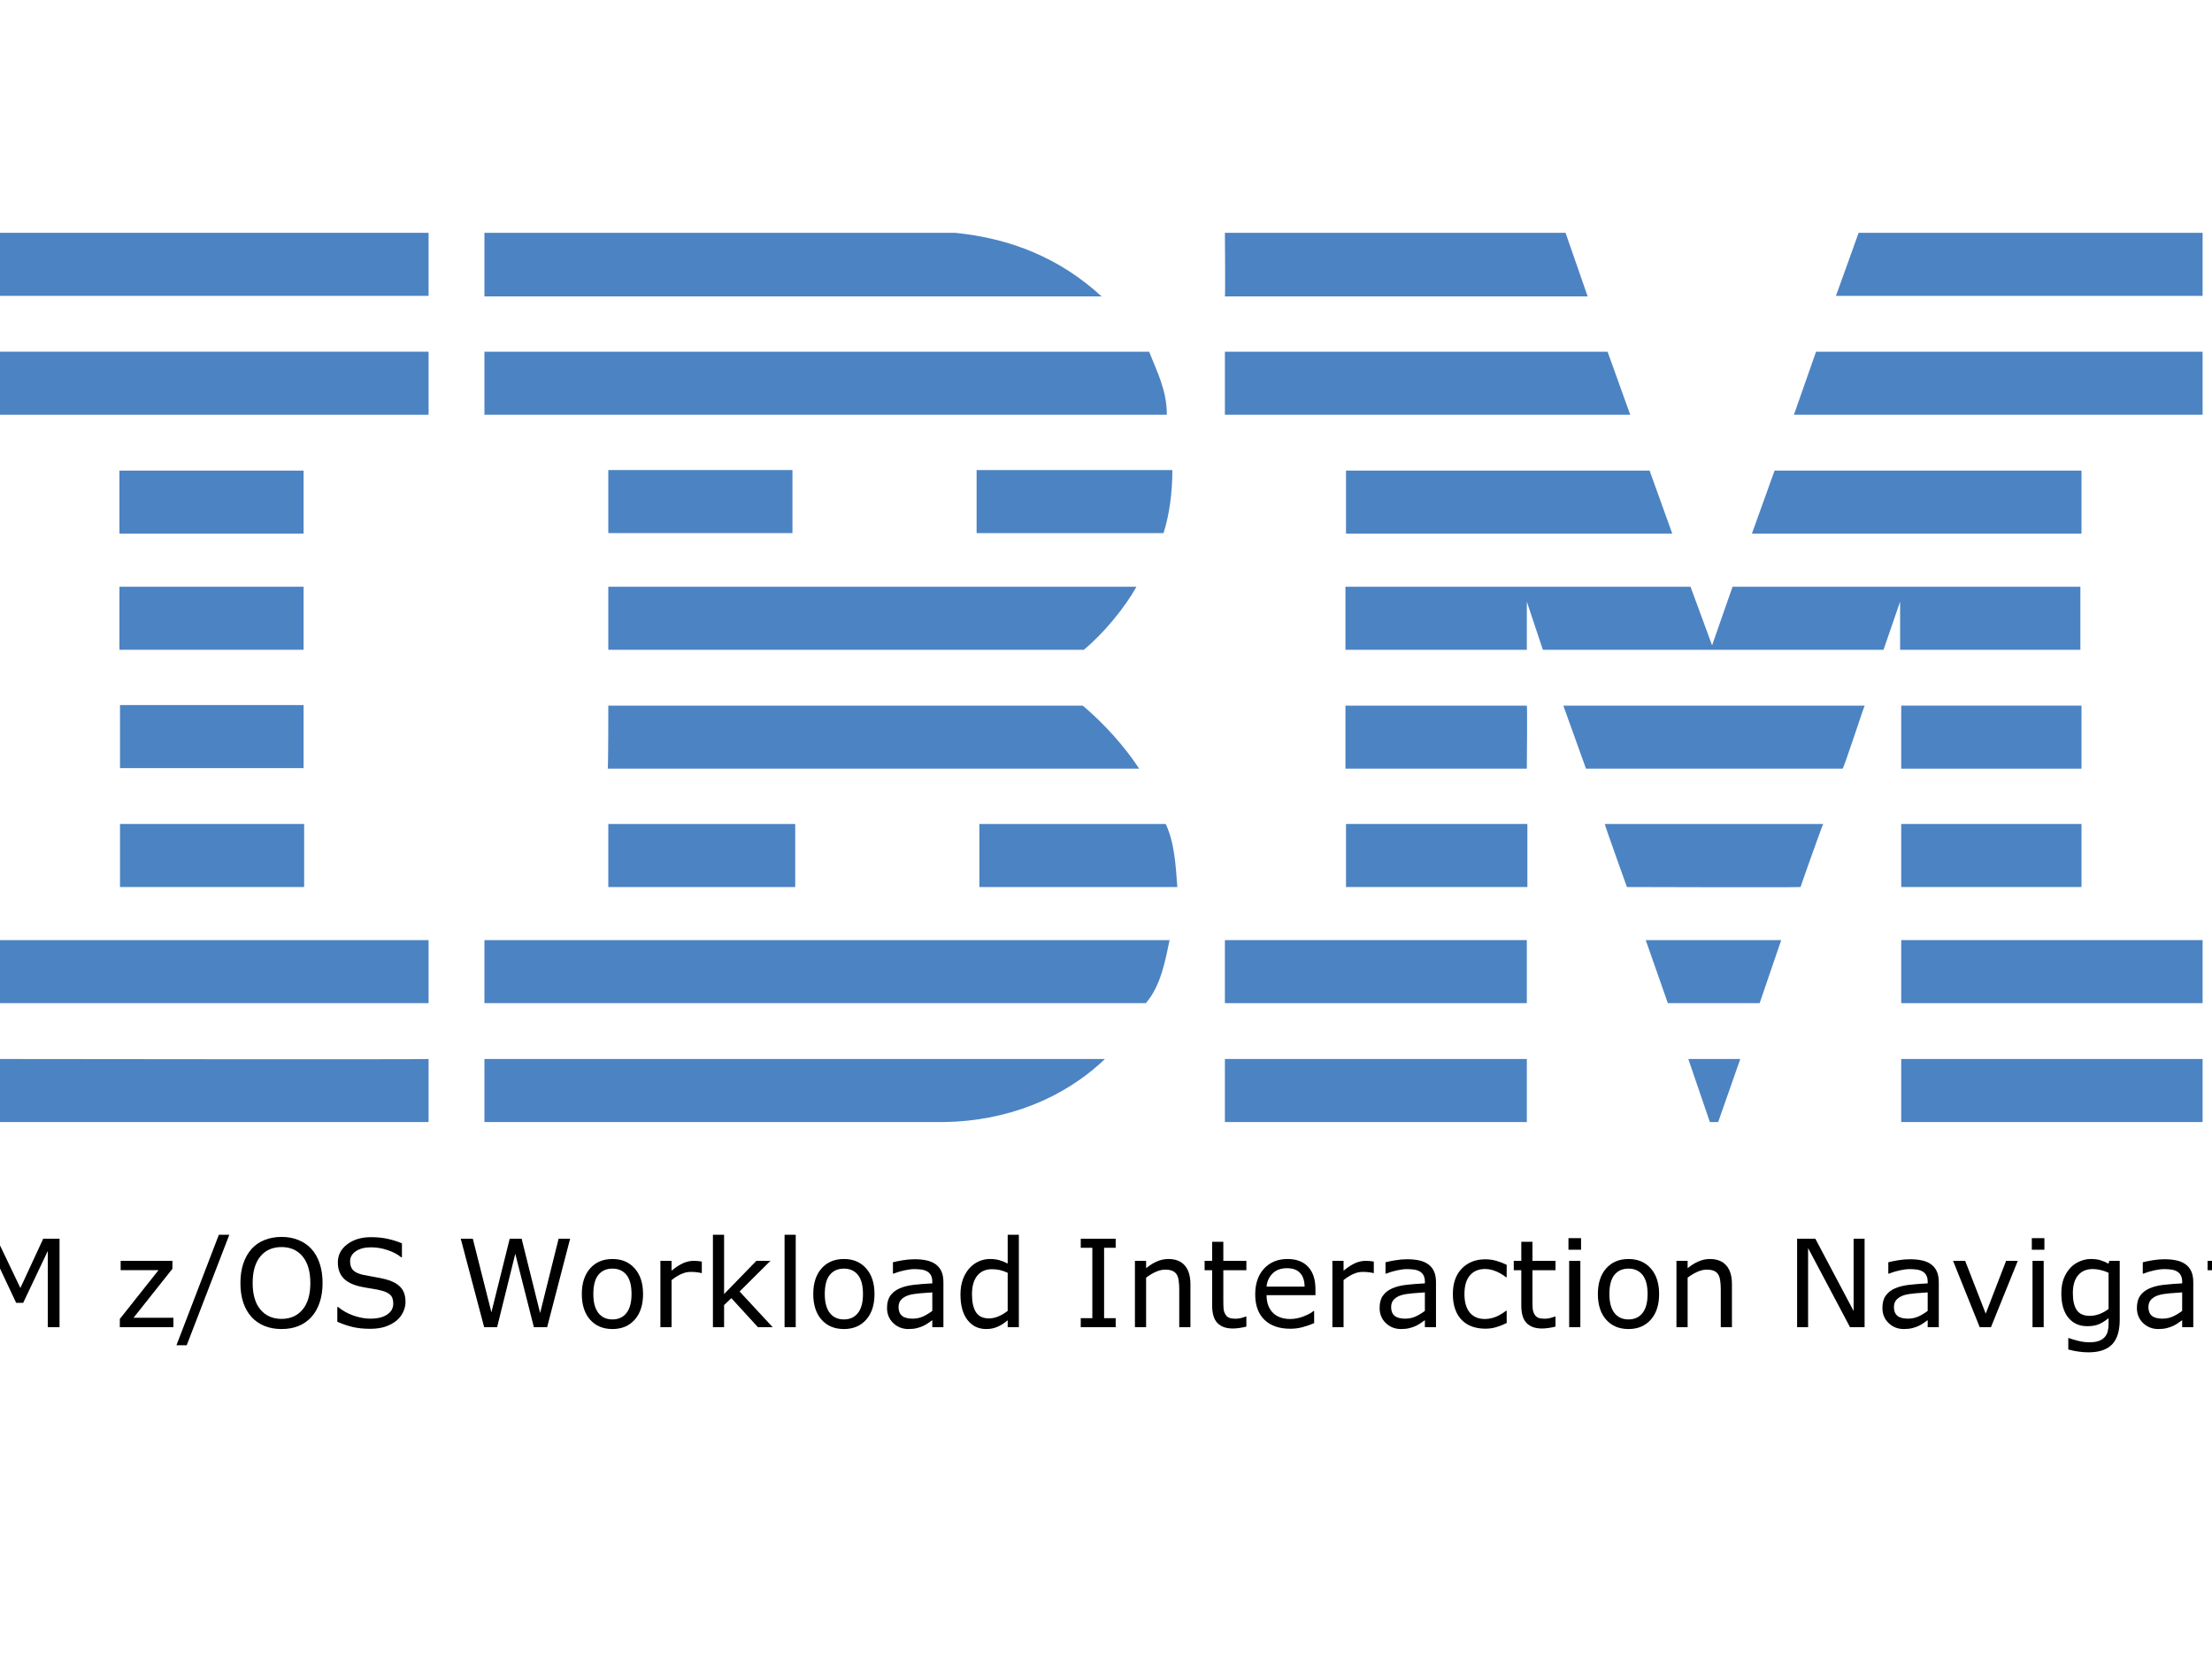
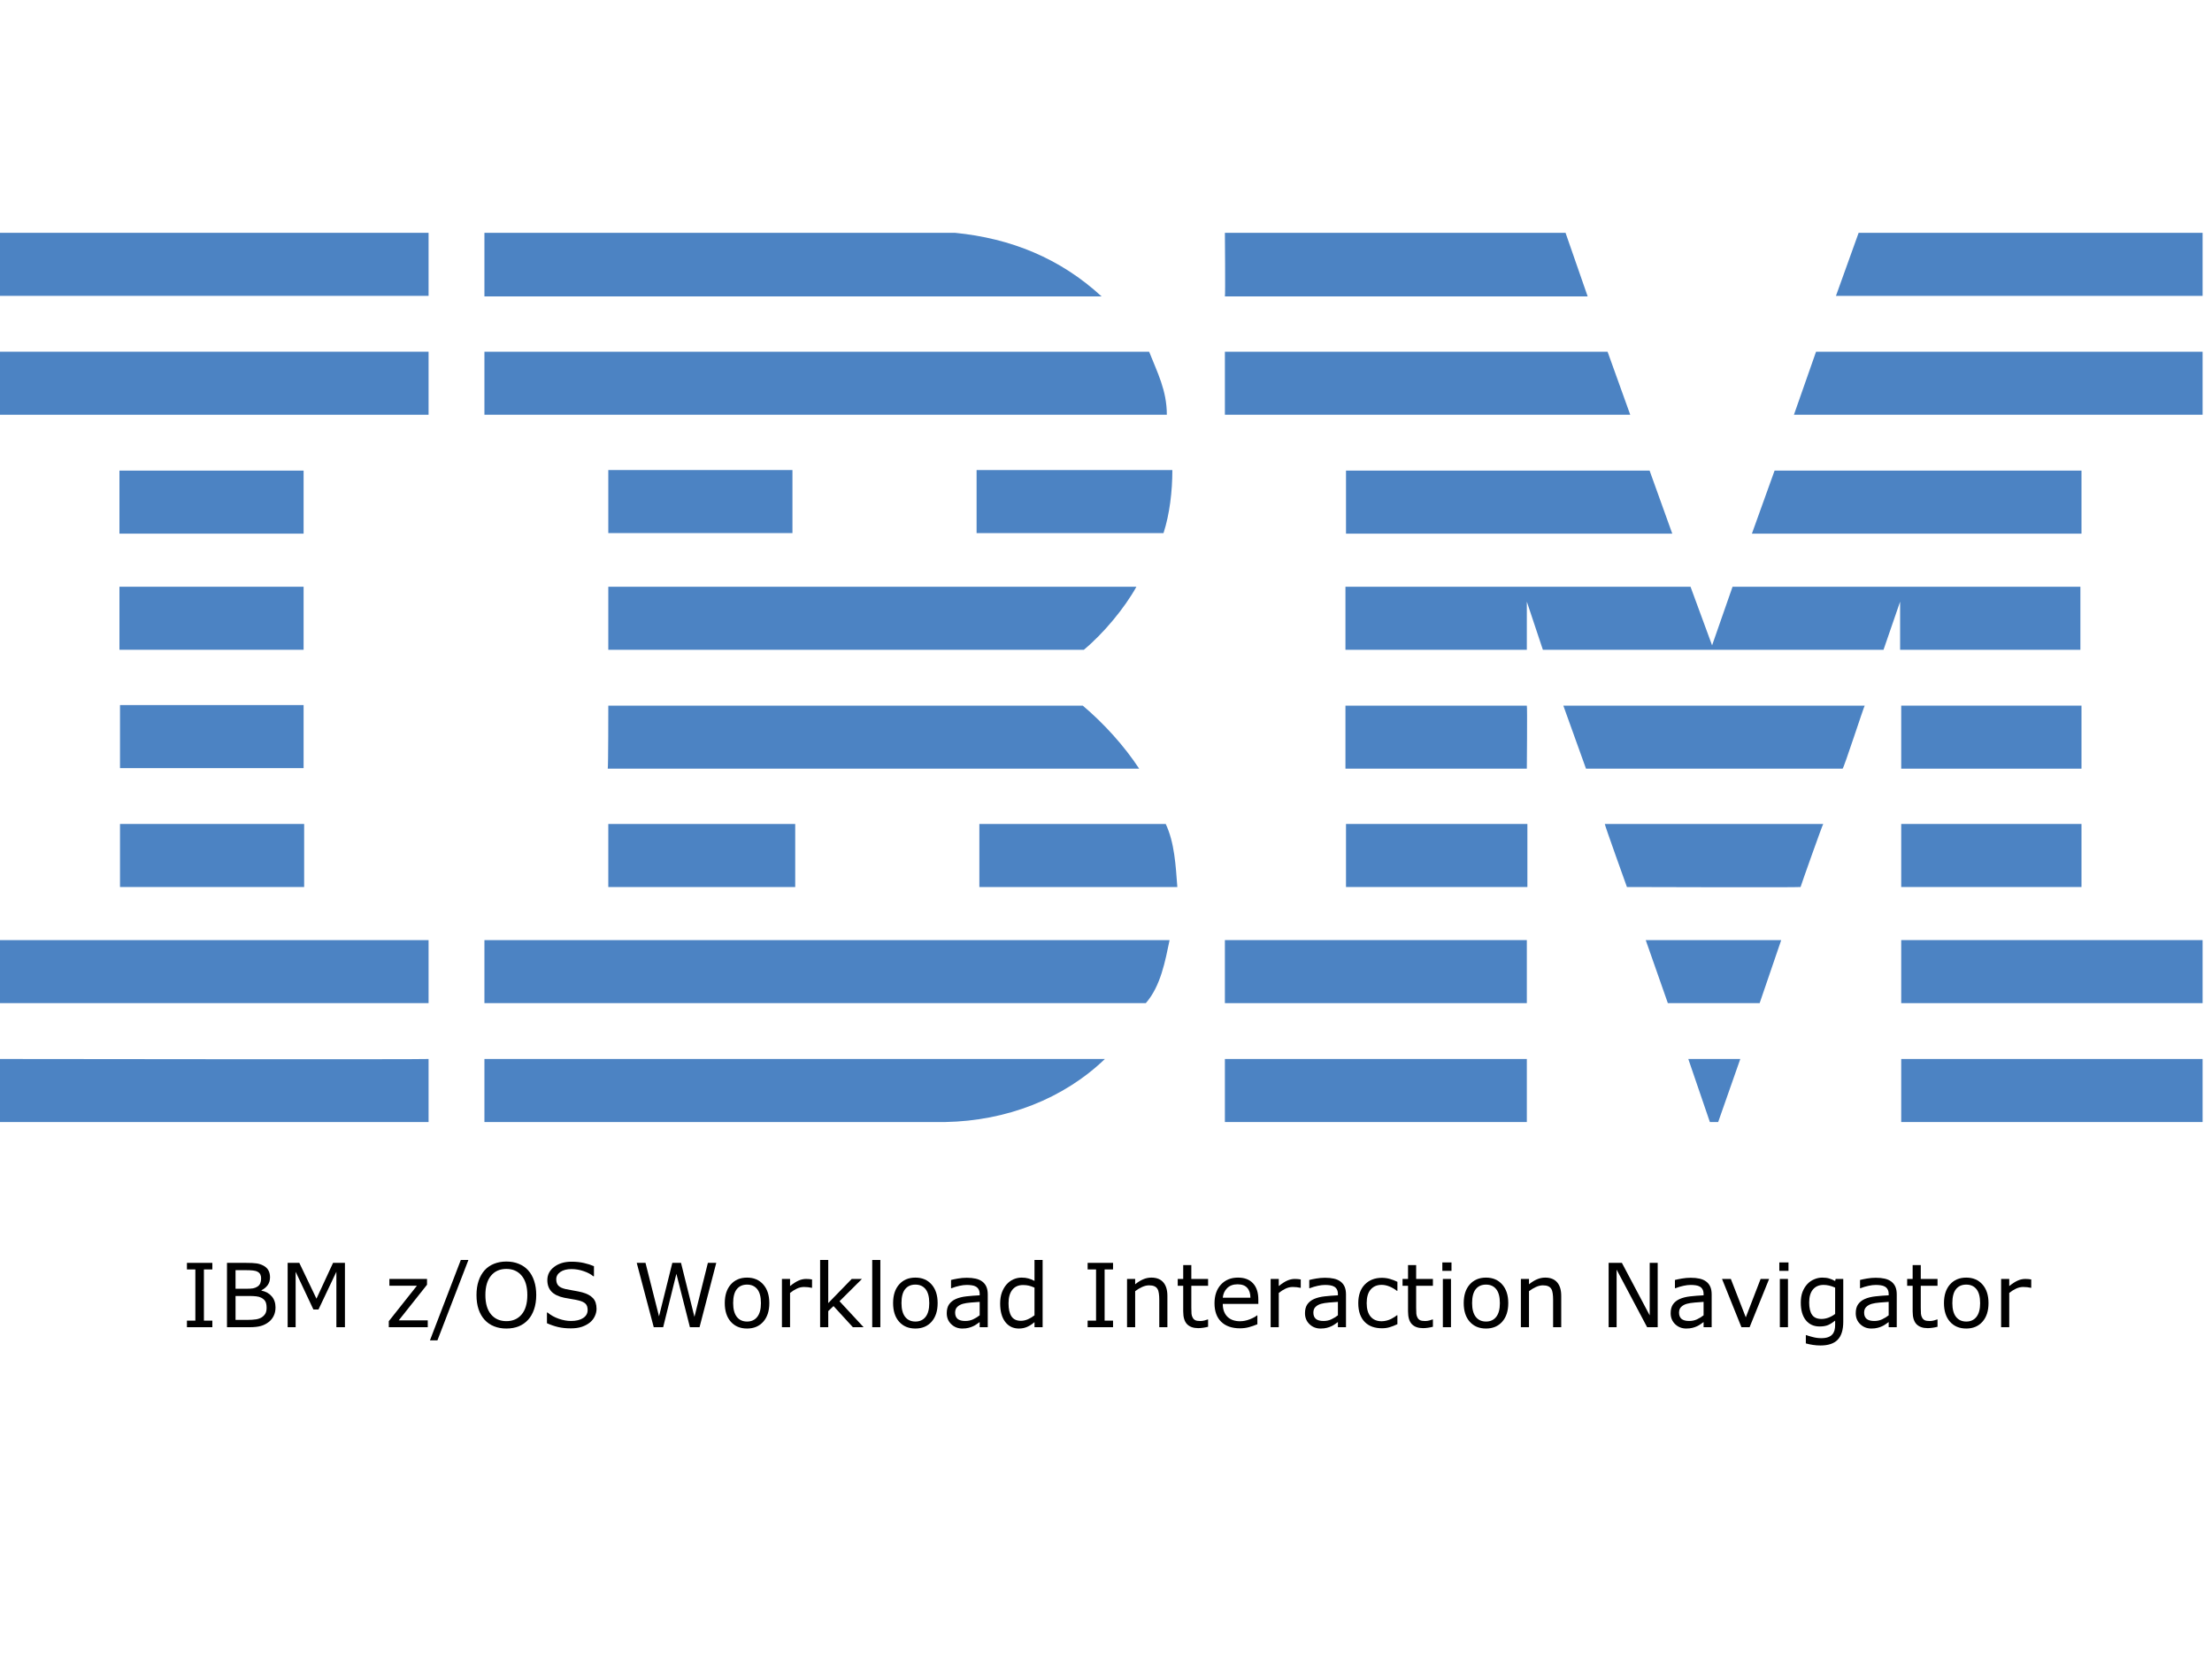
<svg xmlns="http://www.w3.org/2000/svg" id="Layer_1" x="0px" y="0px" viewBox="0 0 400 300" style="enable-background:new 0 0 400 245;" xml:space="preserve" version="1.1">
  <defs id="defs137" />
  <style type="text/css" id="style2"> .st0{fill:#4C83C3;} </style>
  <g id="g130">
    <path id="polygon4" class="st0" style="fill:#4c83c3" d="m 336.1,42.1 h 62.2 V 53.5 H 332 Z" />
    <path class="st0" d="m 221.5,42.1 h 61.6 l 4,11.5 c 0,0 -65.6,0 -65.6,0 0.1,-0.1 0,-11.5 0,-11.5 z" id="path6" />
    <path class="st0" d="m 172.7,42.1 c 10.1,1 19,4.6 26.5,11.5 0,0 -111.6,0 -111.6,0 0,0 0,-11.5 0,-11.5 z" id="path8" />
    <g id="g14">
      <path id="rect10" class="st0" style="fill:#4c83c3" d="m 0,42.1 h 77.5 v 11.4 H 0 Z" />
      <path class="st0" d="M 38.8,47.8" id="path12" />
    </g>
    <path class="st0" d="m 398.3,75 h -73.9 c 0,0 4,-11.4 4,-11.4 h 69.9 z" id="path16" />
    <path id="polygon18" class="st0" style="fill:#4c83c3" d="m 221.5,63.6 h 69.2 l 4.1,11.4 h -73.3 z" />
    <path class="st0" d="m 207.8,63.6 c 1.5,3.8 3.2,7 3.2,11.4 H 87.6 V 63.6 Z" id="path20" />
    <g id="g26">
      <path id="rect22" class="st0" style="fill:#4c83c3" d="m 0,63.6 h 77.5 v 11.4 H 0 Z" />
      <path class="st0" d="M 38.8,69.3" id="path24" />
    </g>
    <path id="polygon28" class="st0" style="fill:#4c83c3" d="m 376.4,85.1 v 11.4 h -59.6 l 4.1,-11.4 z" />
    <path id="polygon30" class="st0" style="fill:#4c83c3" d="M 243.4,96.5 V 85.1 h 54.9 l 4.1,11.4 z" />
    <path class="st0" d="m 212,85 c 0,3.9 -0.5,8 -1.6,11.4 H 176.6 V 85 Z" id="path32" />
    <g id="g38">
      <path id="rect34" class="st0" style="fill:#4c83c3" d="m 21.6,85.1 h 33.3 v 11.4 H 21.6 Z" />
      <path class="st0" d="M 38.3,90.8" id="path36" />
    </g>
    <g id="g44">
      <path id="rect40" class="st0" style="fill:#4c83c3" d="m 110,85 h 33.3 V 96.4 H 110 Z" />
      <path class="st0" d="M 126.6,90.8" id="path42" />
    </g>
    <path class="st0" d="m 276.1,108.8 c 0,0 0,8.7 0,8.7 h -32.8 v -11.4 h 62.4 l 3.9,10.6 c 0,0 3.7,-10.6 3.7,-10.6 h 62.9 v 11.4 h -32.6 c 0,0 0,-8.7 0,-8.7 l -3,8.7 H 279 Z" id="path46" />
    <path class="st0" d="m 110,106.1 h 95.5 v 0 c -2.1,3.8 -5.9,8.4 -9.5,11.4 0,0 -86,0 -86,0 0,0 0,-11.4 0,-11.4 z" id="path48" />
    <g id="g54">
      <path id="rect50" class="st0" style="fill:#4c83c3" d="m 21.6,106.1 h 33.3 v 11.4 H 21.6 Z" />
      <path class="st0" d="M 38.3,111.8" id="path52" />
    </g>
    <g id="g60">
      <path id="rect56" class="st0" style="fill:#4c83c3" d="m 343.8,127.6 h 32.6 V 139 h -32.6 z" />
      <path class="st0" d="M 360.1,133.3" id="path58" />
    </g>
    <path class="st0" d="M 276.1,127.6 H 243.3 V 139 c 0,0 32.8,0 32.8,0 0,-0.1 0.1,-11.4 0,-11.4 z" id="path62" />
    <path class="st0" d="m 337.2,127.6 c -0.1,0 -3.8,11.4 -4,11.4 h -46.4 c 0,0 -4.1,-11.4 -4.1,-11.4 z" id="path64" />
    <path class="st0" d="m 110,127.6 h 85.8 c 3.9,3.3 7.5,7.3 10.2,11.4 0.2,0 -96.1,0 -96.1,0 0.1,-0.1 0.1,-11.4 0.1,-11.4 z" id="path66" />
    <path class="st0" d="M 54.9,138.9 V 127.5 H 21.7 c 0,0 0,11.4 0,11.4 0,0 33.2,0 33.2,0 z" id="path68" />
    <g id="g74">
      <path id="rect70" class="st0" style="fill:#4c83c3" d="m 343.8,149 h 32.6 v 11.4 h -32.6 z" />
      <path class="st0" d="M 360.1,154.7" id="path72" />
    </g>
    <g id="g80">
      <path id="rect76" class="st0" style="fill:#4c83c3" d="m 243.4,149 h 32.8 v 11.4 h -32.8 z" />
      <path class="st0" d="M 259.8,154.7" id="path78" />
    </g>
    <path class="st0" d="m 325.6,160.4 c 0,-0.1 4,-11.4 4.1,-11.4 h -39.5 c -0.1,0 4,11.4 4,11.4 0,0 31.4,0.1 31.4,0 z" id="path82" />
    <path class="st0" d="m 110,160.4 c 0,0 0,-11.4 0,-11.4 h 33.8 c 0,0 0,11.4 0,11.4 -0.1,0 -33.8,0 -33.8,0 z" id="path84" />
    <path class="st0" d="m 210.8,149 c 1.6,3.4 1.8,7.5 2.1,11.4 H 177.1 V 149 Z" id="path86" />
    <g id="g92">
      <path id="rect88" class="st0" style="fill:#4c83c3" d="M 21.7,149 H 55 v 11.4 H 21.7 Z" />
      <path class="st0" d="M 38.3,154.7" id="path90" />
    </g>
    <g id="g98">
      <path id="rect94" class="st0" style="fill:#4c83c3" d="m 343.8,170 h 54.5 v 11.4 h -54.5 z" />
      <path class="st0" d="M 371,175.7" id="path96" />
    </g>
    <g id="g104">
      <path id="rect100" class="st0" style="fill:#4c83c3" d="m 221.5,170 h 54.6 v 11.4 h -54.6 z" />
      <path class="st0" d="M 248.8,175.7" id="path102" />
    </g>
    <path id="polygon106" class="st0" style="fill:#4c83c3" d="m 297.6,170 h 24.5 l -3.9,11.4 h -16.6 z" />
    <path class="st0" d="m 0,170 v 11.4 h 77.5 c 0,0 0,-11.4 0,-11.4 0,0 -77.6,0 -77.5,0 z" id="path108" />
    <path class="st0" d="m 211.5,170 c -0.8,3.8 -1.6,8.3 -4.3,11.4 h -1 H 87.6 V 170 Z" id="path110" />
    <path id="polygon112" class="st0" style="fill:#4c83c3" d="m 305.3,191.5 h 9.4 l -4,11.4 h -1.5 z" />
    <g id="g118">
      <path id="rect114" class="st0" style="fill:#4c83c3" d="m 343.8,191.5 h 54.5 v 11.4 h -54.5 z" />
      <path class="st0" d="M 371,197.2" id="path116" />
    </g>
    <path class="st0" d="m 87.6,202.9 v -11.4 c 0,0 111.9,0 112.2,0 -7.5,7.2 -17.8,11.2 -28.9,11.4 H 87.6" id="path120" />
    <g id="g126">
      <path id="rect122" class="st0" style="fill:#4c83c3" d="m 221.5,191.5 h 54.6 v 11.4 h -54.6 z" />
      <path class="st0" d="M 248.8,197.2" id="path124" />
    </g>
    <path class="st0" d="m 77.5,191.5 c 0,0 0,11.4 0,11.4 0,0 -77.4,0 -77.5,0 0,0 0,-11.4 0,-11.4 0,0 77.4,0.1 77.5,0 z" id="path128" />
  </g>
-   <g aria-label="IBM z/OS Workload Interaction Navigator" id="text132" style="font-size:22px;text-anchor:middle">
-     <path d="m -22.202,240 h -6.316 v -1.633 h 2.095 V 225.638 h -2.095 v -1.633 h 6.316 v 1.633 h -2.095 v 12.729 h 2.095 z" id="path158" />
-     <path d="m -6.497,235.08 q 0,1.192 -0.451,2.105 -0.451,0.913 -1.214,1.504 -0.902,0.709 -1.987,1.01 Q -11.224,240 -12.889,240 h -5.672 v -15.995 h 4.737 q 1.751,0 2.621,0.129 0.87,0.129 1.665,0.537 0.881,0.462 1.278,1.192 0.397,0.72 0.397,1.729 0,1.139 -0.58,1.944 -0.58,0.795 -1.547,1.278 v 0.086 q 1.622,0.333 2.557,1.429 0.935,1.085 0.935,2.75 z m -3.577,-7.208 q 0,-0.58 -0.193,-0.978 -0.193,-0.397 -0.623,-0.645 -0.505,-0.29 -1.225,-0.354 -0.72,-0.075 -1.783,-0.075 h -2.535 v 4.619 h 2.75 q 0.999,0 1.59,-0.097 0.591,-0.107 1.096,-0.43 0.505,-0.322 0.709,-0.827 0.215,-0.516 0.215,-1.214 z m 1.364,7.294 q 0,-0.967 -0.29,-1.536 -0.29,-0.569 -1.053,-0.967 -0.516,-0.269 -1.257,-0.344 -0.73,-0.086 -1.783,-0.086 h -3.341 v 5.951 h 2.814 q 1.396,0 2.288,-0.14 0.892,-0.15 1.461,-0.537 0.602,-0.419 0.881,-0.956 0.279,-0.537 0.279,-1.386 z" id="path160" />
-     <path d="M 10.766,240 H 8.639 V 226.218 L 4.191,235.596 H 2.924 l -4.415,-9.378 V 240 h -1.987 v -15.995 h 2.9 l 4.265,8.905 4.125,-8.905 h 2.954 z" id="path162" />
-     <path d="m 31.358,240 h -9.689 v -1.493 l 6.993,-8.819 h -6.843 v -1.687 h 9.356 v 1.439 l -7.025,8.852 h 7.208 z" id="path164" />
-     <path d="m 41.467,223.285 -7.702,19.98 H 31.906 l 7.67,-19.98 z" id="path166" />
-     <path d="m 56.312,225.842 q 0.978,1.074 1.493,2.632 0.526,1.558 0.526,3.534 0,1.977 -0.537,3.545 -0.526,1.558 -1.482,2.6 -0.988,1.085 -2.342,1.633 -1.343,0.548 -3.072,0.548 -1.687,0 -3.072,-0.559 -1.375,-0.559 -2.342,-1.622 -0.967,-1.063 -1.493,-2.61 -0.516,-1.547 -0.516,-3.534 0,-1.955 0.516,-3.502 0.516,-1.558 1.504,-2.664 0.945,-1.053 2.342,-1.611 1.407,-0.559 3.062,-0.559 1.719,0 3.083,0.569 1.375,0.559 2.331,1.601 z m -0.193,6.166 q 0,-3.115 -1.396,-4.802 -1.396,-1.697 -3.813,-1.697 -2.438,0 -3.835,1.697 -1.386,1.687 -1.386,4.802 0,3.147 1.418,4.823 1.418,1.665 3.803,1.665 2.385,0 3.792,-1.665 1.418,-1.676 1.418,-4.823 z" id="path168" />
-     <path d="m 73.328,235.435 q 0,0.935 -0.44,1.848 -0.43,0.913 -1.214,1.547 -0.859,0.688 -2.009,1.074 -1.139,0.387 -2.75,0.387 -1.729,0 -3.115,-0.322 -1.375,-0.322 -2.804,-0.956 v -2.664 h 0.15 q 1.214,1.01 2.804,1.558 1.59,0.548 2.986,0.548 1.977,0 3.072,-0.741 1.106,-0.741 1.106,-1.977 0,-1.063 -0.526,-1.568 -0.516,-0.505 -1.579,-0.784 -0.806,-0.215 -1.751,-0.354 -0.935,-0.14 -1.987,-0.354 -2.127,-0.451 -3.158,-1.536 -1.021,-1.096 -1.021,-2.847 0,-2.009 1.697,-3.287 1.697,-1.289 4.308,-1.289 1.687,0 3.094,0.322 1.407,0.322 2.492,0.795 v 2.514 h -0.15 q -0.913,-0.773 -2.406,-1.278 -1.482,-0.516 -3.04,-0.516 -1.708,0 -2.75,0.709 -1.031,0.709 -1.031,1.826 0,0.999 0.516,1.568 0.516,0.569 1.815,0.87 0.688,0.15 1.955,0.365 1.268,0.215 2.148,0.44 1.783,0.473 2.686,1.429 0.902,0.956 0.902,2.675 z" id="path170" />
-     <path d="M 103.095,224.005 98.938,240 H 96.542 L 93.18,226.723 89.893,240 h -2.342 l -4.232,-15.995 h 2.181 l 3.362,13.299 3.309,-13.299 h 2.159 l 3.341,13.428 3.341,-13.428 z" id="path172" />
-     <path d="m 116.286,234.006 q 0,2.933 -1.504,4.63 -1.504,1.697 -4.028,1.697 -2.546,0 -4.05,-1.697 -1.493,-1.697 -1.493,-4.63 0,-2.933 1.493,-4.63 1.504,-1.708 4.05,-1.708 2.524,0 4.028,1.708 1.504,1.697 1.504,4.63 z m -2.084,0 q 0,-2.331 -0.913,-3.459 -0.913,-1.139 -2.535,-1.139 -1.644,0 -2.557,1.139 -0.902,1.128 -0.902,3.459 0,2.256 0.913,3.427 0.913,1.16 2.546,1.16 1.611,0 2.524,-1.149 0.924,-1.16 0.924,-3.438 z" id="path174" />
-     <path d="m 126.91,230.203 h -0.107 q -0.451,-0.107 -0.881,-0.15 -0.419,-0.054 -0.999,-0.054 -0.935,0 -1.805,0.419 -0.87,0.408 -1.676,1.063 V 240 h -2.02 v -11.999 h 2.02 v 1.772 q 1.203,-0.967 2.116,-1.364 0.924,-0.408 1.88,-0.408 0.526,0 0.763,0.032 0.236,0.021 0.709,0.097 z" id="path176" />
-     <path d="m 139.726,240 h -2.664 l -4.812,-5.253 -1.311,1.246 V 240 h -2.02 v -16.715 h 2.02 v 10.721 l 5.833,-6.005 h 2.546 l -5.575,5.543 z" id="path178" />
-     <path d="m 143.894,240 h -2.02 v -16.715 h 2.02 z" id="path180" />
-     <path d="m 158.138,234.006 q 0,2.933 -1.504,4.63 -1.504,1.697 -4.028,1.697 -2.546,0 -4.05,-1.697 -1.493,-1.697 -1.493,-4.63 0,-2.933 1.493,-4.63 1.504,-1.708 4.05,-1.708 2.524,0 4.028,1.708 1.504,1.697 1.504,4.63 z m -2.084,0 q 0,-2.331 -0.913,-3.459 -0.913,-1.139 -2.535,-1.139 -1.644,0 -2.557,1.139 -0.902,1.128 -0.902,3.459 0,2.256 0.913,3.427 0.913,1.16 2.546,1.16 1.611,0 2.524,-1.149 0.924,-1.16 0.924,-3.438 z" id="path182" />
-     <path d="m 170.599,240 h -2.009 v -1.278 q -0.269,0.183 -0.73,0.516 -0.451,0.322 -0.881,0.516 -0.505,0.247 -1.16,0.408 -0.655,0.172 -1.536,0.172 -1.622,0 -2.75,-1.074 -1.128,-1.074 -1.128,-2.739 0,-1.364 0.58,-2.202 0.591,-0.849 1.676,-1.332 1.096,-0.483 2.632,-0.655 1.536,-0.172 3.298,-0.258 v -0.312 q 0,-0.688 -0.247,-1.139 -0.236,-0.451 -0.688,-0.709 -0.43,-0.247 -1.031,-0.333 -0.602,-0.086 -1.257,-0.086 -0.795,0 -1.772,0.215 -0.978,0.204 -2.02,0.602 h -0.107 v -2.052 q 0.591,-0.161 1.708,-0.354 1.117,-0.193 2.202,-0.193 1.268,0 2.202,0.215 0.945,0.204 1.633,0.709 0.677,0.494 1.031,1.278 0.354,0.784 0.354,1.944 z m -2.009,-2.954 v -3.341 q -0.924,0.054 -2.181,0.161 -1.246,0.107 -1.977,0.312 -0.87,0.247 -1.407,0.773 -0.537,0.516 -0.537,1.429 0,1.031 0.623,1.558 0.623,0.516 1.901,0.516 1.063,0 1.944,-0.408 0.881,-0.419 1.633,-0.999 z" id="path184" />
-     <path d="m 184.241,240 h -2.02 v -1.257 q -0.87,0.752 -1.815,1.171 -0.945,0.419 -2.052,0.419 -2.148,0 -3.416,-1.654 -1.257,-1.654 -1.257,-4.587 0,-1.525 0.43,-2.718 0.44,-1.192 1.182,-2.03 0.73,-0.816 1.697,-1.246 0.978,-0.43 2.02,-0.43 0.945,0 1.676,0.204 0.73,0.193 1.536,0.612 v -5.199 h 2.02 z m -2.02,-2.954 v -6.886 q -0.816,-0.365 -1.461,-0.505 -0.645,-0.14 -1.407,-0.14 -1.697,0 -2.643,1.182 -0.945,1.182 -0.945,3.352 0,2.138 0.73,3.255 0.73,1.106 2.342,1.106 0.859,0 1.74,-0.376 0.881,-0.387 1.644,-0.988 z" id="path186" />
-     <path d="m 201.751,240 h -6.316 v -1.633 h 2.095 V 225.638 h -2.095 v -1.633 h 6.316 v 1.633 h -2.095 v 12.729 h 2.095 z" id="path188" />
-     <path d="m 215.265,240 h -2.02 v -6.832 q 0,-0.827 -0.097,-1.547 -0.097,-0.73 -0.354,-1.139 -0.269,-0.451 -0.773,-0.666 -0.505,-0.226 -1.311,-0.226 -0.827,0 -1.729,0.408 -0.902,0.408 -1.729,1.042 V 240 h -2.02 v -11.999 h 2.02 v 1.332 q 0.945,-0.784 1.955,-1.225 1.01,-0.44 2.073,-0.44 1.944,0 2.965,1.171 1.021,1.171 1.021,3.373 z" id="path190" />
-     <path d="m 225.384,239.893 q -0.569,0.15 -1.246,0.247 -0.666,0.097 -1.192,0.097 -1.837,0 -2.793,-0.988 -0.956,-0.988 -0.956,-3.169 v -6.381 h -1.364 v -1.697 h 1.364 v -3.448 h 2.02 v 3.448 h 4.168 v 1.697 h -4.168 v 5.468 q 0,0.945 0.043,1.482 0.043,0.526 0.301,0.988 0.236,0.43 0.645,0.634 0.419,0.193 1.268,0.193 0.494,0 1.031,-0.14 0.537,-0.15 0.773,-0.247 h 0.107 z" id="path192" />
-     <path d="m 237.877,234.21 h -8.841 q 0,1.106 0.333,1.934 0.333,0.816 0.913,1.343 0.559,0.516 1.321,0.773 0.773,0.258 1.697,0.258 1.225,0 2.46,-0.483 1.246,-0.494 1.772,-0.967 h 0.107 v 2.202 q -1.02,0.43 -2.084,0.72 -1.063,0.29 -2.234,0.29 -2.986,0 -4.662,-1.611 -1.676,-1.622 -1.676,-4.598 0,-2.943 1.601,-4.673 1.611,-1.729 4.232,-1.729 2.428,0 3.738,1.418 1.321,1.418 1.321,4.028 z m -1.966,-1.547 q -0.011,-1.59 -0.806,-2.46 -0.784,-0.87 -2.396,-0.87 -1.622,0 -2.589,0.956 -0.956,0.956 -1.085,2.374 z" id="path194" />
-     <path d="m 248.426,230.203 h -0.107 q -0.451,-0.107 -0.881,-0.15 -0.419,-0.054 -0.999,-0.054 -0.935,0 -1.805,0.419 -0.87,0.408 -1.676,1.063 V 240 h -2.02 v -11.999 h 2.02 v 1.772 q 1.203,-0.967 2.116,-1.364 0.924,-0.408 1.88,-0.408 0.526,0 0.763,0.032 0.236,0.021 0.709,0.097 z" id="path196" />
-     <path d="m 259.673,240 h -2.009 v -1.278 q -0.269,0.183 -0.73,0.516 -0.451,0.322 -0.881,0.516 -0.505,0.247 -1.16,0.408 -0.655,0.172 -1.536,0.172 -1.622,0 -2.75,-1.074 -1.128,-1.074 -1.128,-2.739 0,-1.364 0.58,-2.202 0.591,-0.849 1.676,-1.332 1.096,-0.483 2.632,-0.655 1.536,-0.172 3.298,-0.258 v -0.312 q 0,-0.688 -0.247,-1.139 -0.236,-0.451 -0.688,-0.709 -0.43,-0.247 -1.031,-0.333 -0.602,-0.086 -1.257,-0.086 -0.795,0 -1.772,0.215 -0.978,0.204 -2.02,0.602 h -0.107 v -2.052 q 0.591,-0.161 1.708,-0.354 1.117,-0.193 2.202,-0.193 1.268,0 2.202,0.215 0.945,0.204 1.633,0.709 0.677,0.494 1.031,1.278 0.354,0.784 0.354,1.944 z m -2.009,-2.954 v -3.341 q -0.924,0.054 -2.181,0.161 -1.246,0.107 -1.977,0.312 -0.87,0.247 -1.407,0.773 -0.537,0.516 -0.537,1.429 0,1.031 0.623,1.558 0.623,0.516 1.901,0.516 1.063,0 1.944,-0.408 0.881,-0.419 1.633,-0.999 z" id="path198" />
-     <path d="m 272.456,239.248 q -1.01,0.483 -1.923,0.752 -0.902,0.269 -1.923,0.269 -1.3,0 -2.385,-0.376 -1.085,-0.387 -1.858,-1.16 -0.784,-0.773 -1.214,-1.955 -0.43,-1.182 -0.43,-2.761 0,-2.943 1.611,-4.619 1.622,-1.676 4.275,-1.676 1.031,0 2.02,0.29 0.999,0.29 1.826,0.709 v 2.245 h -0.107 q -0.924,-0.72 -1.912,-1.106 -0.978,-0.387 -1.912,-0.387 -1.719,0 -2.718,1.16 -0.988,1.149 -0.988,3.384 0,2.17 0.967,3.341 0.978,1.16 2.739,1.16 0.612,0 1.246,-0.161 0.634,-0.161 1.139,-0.419 0.44,-0.226 0.827,-0.473 0.387,-0.258 0.612,-0.44 h 0.107 z" id="path200" />
-     <path d="m 281.286,239.893 q -0.569,0.15 -1.246,0.247 -0.666,0.097 -1.192,0.097 -1.837,0 -2.793,-0.988 -0.956,-0.988 -0.956,-3.169 v -6.381 h -1.364 v -1.697 h 1.364 v -3.448 h 2.02 v 3.448 h 4.168 v 1.697 h -4.168 v 5.468 q 0,0.945 0.043,1.482 0.043,0.526 0.301,0.988 0.236,0.43 0.645,0.634 0.419,0.193 1.268,0.193 0.494,0 1.031,-0.14 0.537,-0.15 0.773,-0.247 h 0.107 z" id="path202" />
-     <path d="m 285.905,225.992 h -2.277 v -2.095 h 2.277 z M 285.776,240 h -2.02 v -11.999 h 2.02 z" id="path204" />
-     <path d="m 300.021,234.006 q 0,2.933 -1.504,4.63 -1.504,1.697 -4.028,1.697 -2.546,0 -4.05,-1.697 -1.493,-1.697 -1.493,-4.63 0,-2.933 1.493,-4.63 1.504,-1.708 4.05,-1.708 2.524,0 4.028,1.708 1.504,1.697 1.504,4.63 z m -2.084,0 q 0,-2.331 -0.913,-3.459 -0.913,-1.139 -2.535,-1.139 -1.644,0 -2.557,1.139 -0.902,1.128 -0.902,3.459 0,2.256 0.913,3.427 0.913,1.16 2.546,1.16 1.611,0 2.524,-1.149 0.924,-1.16 0.924,-3.438 z" id="path206" />
-     <path d="m 313.19,240 h -2.02 v -6.832 q 0,-0.827 -0.097,-1.547 -0.097,-0.73 -0.354,-1.139 -0.269,-0.451 -0.773,-0.666 -0.505,-0.226 -1.311,-0.226 -0.827,0 -1.729,0.408 -0.902,0.408 -1.729,1.042 V 240 h -2.02 v -11.999 h 2.02 v 1.332 q 0.945,-0.784 1.955,-1.225 1.01,-0.44 2.073,-0.44 1.944,0 2.965,1.171 1.021,1.171 1.021,3.373 z" id="path208" />
-     <path d="m 337.178,240 h -2.632 l -7.584,-14.309 V 240 h -1.987 v -15.995 h 3.298 l 6.918,13.062 v -13.062 h 1.987 z" id="path210" />
-     <path d="m 350.595,240 h -2.009 v -1.278 q -0.269,0.183 -0.73,0.516 -0.451,0.322 -0.881,0.516 -0.505,0.247 -1.16,0.408 -0.655,0.172 -1.536,0.172 -1.622,0 -2.75,-1.074 -1.128,-1.074 -1.128,-2.739 0,-1.364 0.58,-2.202 0.591,-0.849 1.676,-1.332 1.096,-0.483 2.632,-0.655 1.536,-0.172 3.298,-0.258 v -0.312 q 0,-0.688 -0.247,-1.139 -0.236,-0.451 -0.688,-0.709 -0.43,-0.247 -1.031,-0.333 -0.602,-0.086 -1.257,-0.086 -0.795,0 -1.772,0.215 -0.978,0.204 -2.02,0.602 h -0.107 v -2.052 q 0.591,-0.161 1.708,-0.354 1.117,-0.193 2.202,-0.193 1.268,0 2.202,0.215 0.945,0.204 1.633,0.709 0.677,0.494 1.031,1.278 0.354,0.784 0.354,1.944 z m -2.009,-2.954 v -3.341 q -0.924,0.054 -2.181,0.161 -1.246,0.107 -1.977,0.312 -0.87,0.247 -1.407,0.773 -0.537,0.516 -0.537,1.429 0,1.031 0.623,1.558 0.623,0.516 1.901,0.516 1.063,0 1.944,-0.408 0.881,-0.419 1.633,-0.999 z" id="path212" />
-     <path d="M 364.882,228.001 360.026,240 h -2.03 l -4.823,-11.999 h 2.191 l 3.717,9.55 3.685,-9.55 z" id="path214" />
-     <path d="m 369.694,225.992 h -2.277 v -2.095 h 2.277 z M 369.565,240 h -2.02 v -11.999 h 2.02 z" id="path216" />
-     <path d="m 383.315,238.636 q 0,3.051 -1.386,4.479 -1.386,1.429 -4.265,1.429 -0.956,0 -1.869,-0.14 -0.902,-0.129 -1.783,-0.376 v -2.062 h 0.107 q 0.494,0.193 1.568,0.473 1.074,0.29 2.148,0.29 1.031,0 1.708,-0.247 0.677,-0.247 1.053,-0.688 0.376,-0.419 0.537,-1.01 0.161,-0.591 0.161,-1.321 v -1.096 q -0.913,0.73 -1.751,1.096 -0.827,0.354 -2.116,0.354 -2.148,0 -3.416,-1.547 -1.257,-1.558 -1.257,-4.383 0,-1.547 0.43,-2.664 0.44,-1.128 1.192,-1.944 0.698,-0.763 1.697,-1.182 0.999,-0.43 1.987,-0.43 1.042,0 1.74,0.215 0.709,0.204 1.493,0.634 l 0.129,-0.516 h 1.891 z m -2.02,-1.934 v -6.542 q -0.806,-0.365 -1.504,-0.516 -0.688,-0.161 -1.375,-0.161 -1.665,0 -2.621,1.117 -0.956,1.117 -0.956,3.244 0,2.02 0.709,3.062 0.709,1.042 2.353,1.042 0.881,0 1.762,-0.333 0.892,-0.344 1.633,-0.913 z" id="path218" />
-     <path d="m 396.614,240 h -2.009 v -1.278 q -0.269,0.183 -0.73,0.516 -0.451,0.322 -0.881,0.516 -0.505,0.247 -1.16,0.408 -0.655,0.172 -1.536,0.172 -1.622,0 -2.75,-1.074 -1.128,-1.074 -1.128,-2.739 0,-1.364 0.58,-2.202 0.591,-0.849 1.676,-1.332 1.096,-0.483 2.632,-0.655 1.536,-0.172 3.298,-0.258 v -0.312 q 0,-0.688 -0.247,-1.139 -0.236,-0.451 -0.688,-0.709 -0.43,-0.247 -1.031,-0.333 -0.602,-0.086 -1.257,-0.086 -0.795,0 -1.772,0.215 -0.978,0.204 -2.02,0.602 h -0.107 v -2.052 q 0.591,-0.161 1.708,-0.354 1.117,-0.193 2.202,-0.193 1.268,0 2.202,0.215 0.945,0.204 1.633,0.709 0.677,0.494 1.031,1.278 0.354,0.784 0.354,1.944 z m -2.009,-2.954 v -3.341 q -0.924,0.054 -2.181,0.161 -1.246,0.107 -1.977,0.312 -0.87,0.247 -1.407,0.773 -0.537,0.516 -0.537,1.429 0,1.031 0.623,1.558 0.623,0.516 1.901,0.516 1.063,0 1.944,-0.408 0.881,-0.419 1.633,-0.999 z" id="path220" />
-     <path d="m 406.755,239.893 q -0.569,0.15 -1.246,0.247 -0.666,0.097 -1.192,0.097 -1.837,0 -2.793,-0.988 -0.956,-0.988 -0.956,-3.169 v -6.381 h -1.364 v -1.697 h 1.364 v -3.448 h 2.02 v 3.448 h 4.168 v 1.697 h -4.168 v 5.468 q 0,0.945 0.043,1.482 0.043,0.526 0.301,0.988 0.236,0.43 0.645,0.634 0.419,0.193 1.268,0.193 0.494,0 1.031,-0.14 0.537,-0.15 0.773,-0.247 h 0.107 z" id="path222" />
-     <path d="m 419.431,234.006 q 0,2.933 -1.504,4.63 -1.504,1.697 -4.028,1.697 -2.546,0 -4.05,-1.697 -1.493,-1.697 -1.493,-4.63 0,-2.933 1.493,-4.63 1.504,-1.708 4.05,-1.708 2.524,0 4.028,1.708 1.504,1.697 1.504,4.63 z m -2.084,0 q 0,-2.331 -0.913,-3.459 -0.913,-1.139 -2.535,-1.139 -1.644,0 -2.557,1.139 -0.902,1.128 -0.902,3.459 0,2.256 0.913,3.427 0.913,1.16 2.546,1.16 1.611,0 2.524,-1.149 0.924,-1.16 0.924,-3.438 z" id="path224" />
-     <path d="m 430.055,230.203 h -0.107 q -0.451,-0.107 -0.881,-0.15 -0.419,-0.054 -0.999,-0.054 -0.935,0 -1.805,0.419 -0.87,0.408 -1.676,1.063 V 240 h -2.02 v -11.999 h 2.02 v 1.772 q 1.203,-0.967 2.116,-1.364 0.924,-0.408 1.88,-0.408 0.526,0 0.763,0.032 0.236,0.021 0.709,0.097 z" id="path226" />
+   <g aria-label="IBM z/OS Workload Interaction Navigator" id="text132" style="font-size:16px;text-anchor:middle">
+     <path d="m 38.398,240 h -4.594 v -1.188 h 1.523 v -9.258 h -1.523 v -1.188 h 4.594 v 1.188 H 36.875 v 9.258 h 1.523 z" id="path158" />
+     <path d="m 49.82,236.422 q 0,0.867 -0.328,1.531 -0.328,0.664 -0.883,1.094 -0.656,0.516 -1.445,0.734 Q 46.383,240 45.172,240 h -4.125 v -11.633 h 3.445 q 1.273,0 1.906,0.094 0.633,0.094 1.211,0.391 0.641,0.336 0.93,0.867 0.289,0.523 0.289,1.258 0,0.828 -0.422,1.414 -0.422,0.578 -1.125,0.93 v 0.062 q 1.18,0.242 1.859,1.039 0.68,0.789 0.68,2 z m -2.602,-5.242 q 0,-0.422 -0.141,-0.711 Q 46.938,230.18 46.625,230 q -0.367,-0.211 -0.891,-0.258 -0.523,-0.055 -1.297,-0.055 h -1.844 v 3.359 h 2 q 0.727,0 1.156,-0.07 0.43,-0.078 0.797,-0.312 0.367,-0.234 0.516,-0.602 0.156,-0.375 0.156,-0.883 z m 0.992,5.305 q 0,-0.703 -0.211,-1.117 -0.211,-0.414 -0.766,-0.703 -0.375,-0.195 -0.914,-0.25 -0.531,-0.062 -1.297,-0.062 H 42.594 v 4.328 h 2.047 q 1.016,0 1.664,-0.102 0.648,-0.109 1.062,-0.391 0.438,-0.305 0.641,-0.695 0.203,-0.391 0.203,-1.008 z" id="path160" />
+     <path d="m 62.375,240 h -1.547 v -10.023 l -3.234,6.82 h -0.922 l -3.211,-6.82 V 240 H 52.016 V 228.367 H 54.125 l 3.102,6.477 3,-6.477 H 62.375 Z" id="path162" />
+     <path d="m 77.352,240 h -7.047 v -1.086 L 75.391,232.5 h -4.977 v -1.227 h 6.805 v 1.047 l -5.109,6.438 h 5.242 z" id="path164" />
+     <path d="M 84.703,227.844 79.102,242.375 H 77.75 l 5.578,-14.531 z" id="path166" />
+     <path d="m 95.5,229.703 q 0.711,0.781 1.086,1.914 0.383,1.133 0.383,2.57 0,1.438 -0.391,2.578 -0.383,1.133 -1.078,1.891 -0.719,0.789 -1.703,1.188 -0.977,0.398 -2.234,0.398 -1.227,0 -2.234,-0.406 -1,-0.406 -1.703,-1.18 -0.703,-0.773 -1.086,-1.898 -0.375,-1.125 -0.375,-2.57 0,-1.422 0.375,-2.547 0.375,-1.133 1.094,-1.938 0.688,-0.766 1.703,-1.172 1.023,-0.406 2.227,-0.406 1.25,0 2.242,0.414 1,0.406 1.695,1.164 z m -0.141,4.484 q 0,-2.266 -1.016,-3.492 -1.016,-1.234 -2.773,-1.234 -1.773,0 -2.789,1.234 -1.008,1.227 -1.008,3.492 0,2.289 1.031,3.508 1.031,1.211 2.766,1.211 1.734,0 2.758,-1.211 1.031,-1.219 1.031,-3.508 z" id="path168" />
+     <path d="m 107.875,236.68 q 0,0.68 -0.32,1.344 -0.312,0.664 -0.883,1.125 -0.625,0.5 -1.461,0.781 -0.828,0.281 -2,0.281 -1.258,0 -2.266,-0.234 -1,-0.234 -2.039,-0.695 v -1.938 h 0.109 q 0.883,0.734 2.039,1.133 1.156,0.398 2.172,0.398 1.438,0 2.234,-0.539 0.805,-0.539 0.805,-1.438 0,-0.773 -0.383,-1.141 -0.375,-0.367 -1.148,-0.57 -0.586,-0.156 -1.273,-0.258 -0.68,-0.102 -1.445,-0.258 -1.547,-0.328 -2.297,-1.117 -0.742,-0.797 -0.742,-2.07 0,-1.461 1.234,-2.391 1.234,-0.938 3.133,-0.938 1.227,0 2.25,0.234 1.023,0.234 1.812,0.578 v 1.828 h -0.109 q -0.664,-0.562 -1.75,-0.93 -1.078,-0.375 -2.211,-0.375 -1.242,0 -2,0.516 -0.75,0.516 -0.75,1.328 0,0.727 0.375,1.141 0.375,0.414 1.32,0.633 0.5,0.109 1.422,0.266 0.922,0.156 1.562,0.32 1.297,0.344 1.953,1.039 0.656,0.695 0.656,1.945 z" id="path170" />
+     <path d="M 129.523,228.367 126.5,240 h -1.742 L 122.312,230.344 119.922,240 h -1.703 l -3.078,-11.633 h 1.586 l 2.445,9.672 2.406,-9.672 h 1.57 l 2.43,9.766 2.43,-9.766 z" id="path172" />
+     <path d="m 139.117,235.641 q 0,2.133 -1.094,3.367 -1.094,1.234 -2.93,1.234 -1.852,0 -2.945,-1.234 -1.086,-1.234 -1.086,-3.367 0,-2.133 1.086,-3.367 1.094,-1.242 2.945,-1.242 1.836,0 2.93,1.242 1.094,1.234 1.094,3.367 z m -1.516,0 q 0,-1.695 -0.664,-2.516 -0.664,-0.828 -1.844,-0.828 -1.195,0 -1.859,0.828 -0.656,0.82 -0.656,2.516 0,1.641 0.664,2.492 0.664,0.844 1.852,0.844 1.172,0 1.836,-0.836 0.672,-0.844 0.672,-2.5 z" id="path174" />
+     <path d="m 146.844,232.875 h -0.078 q -0.328,-0.078 -0.641,-0.109 -0.305,-0.039 -0.727,-0.039 -0.68,0 -1.312,0.305 -0.633,0.297 -1.219,0.773 V 240 h -1.469 v -8.727 h 1.469 v 1.289 q 0.875,-0.703 1.539,-0.992 0.672,-0.297 1.367,-0.297 0.383,0 0.555,0.023 0.172,0.016 0.516,0.07 z" id="path176" />
+     <path d="m 156.164,240 h -1.938 l -3.5,-3.82 -0.953,0.906 V 240 h -1.469 v -12.156 h 1.469 v 7.797 l 4.242,-4.367 h 1.852 l -4.055,4.031 z" id="path178" />
+     <path d="m 159.195,240 h -1.469 v -12.156 h 1.469 z" id="path180" />
+     <path d="m 169.555,235.641 q 0,2.133 -1.094,3.367 -1.094,1.234 -2.93,1.234 -1.852,0 -2.945,-1.234 -1.086,-1.234 -1.086,-3.367 0,-2.133 1.086,-3.367 1.094,-1.242 2.945,-1.242 1.836,0 2.93,1.242 1.094,1.234 1.094,3.367 z m -1.516,0 q 0,-1.695 -0.664,-2.516 -0.664,-0.828 -1.844,-0.828 -1.195,0 -1.859,0.828 -0.656,0.82 -0.656,2.516 0,1.641 0.664,2.492 0.664,0.844 1.852,0.844 1.172,0 1.836,-0.836 0.672,-0.844 0.672,-2.5 z" id="path182" />
+     <path d="m 178.617,240 h -1.461 v -0.93 q -0.195,0.133 -0.531,0.375 -0.328,0.234 -0.641,0.375 -0.367,0.18 -0.844,0.297 -0.477,0.125 -1.117,0.125 -1.18,0 -2,-0.781 -0.82,-0.781 -0.82,-1.992 0,-0.992 0.422,-1.602 0.43,-0.617 1.219,-0.969 0.797,-0.352 1.914,-0.477 1.117,-0.125 2.398,-0.188 v -0.227 q 0,-0.5 -0.18,-0.828 -0.172,-0.328 -0.5,-0.516 -0.312,-0.18 -0.75,-0.242 -0.438,-0.062 -0.914,-0.062 -0.578,0 -1.289,0.156 -0.711,0.148 -1.469,0.438 h -0.078 v -1.492 q 0.43,-0.117 1.242,-0.258 0.812,-0.141 1.602,-0.141 0.922,0 1.602,0.156 0.688,0.148 1.188,0.516 0.492,0.359 0.75,0.93 0.258,0.57 0.258,1.414 z m -1.461,-2.148 v -2.43 q -0.672,0.039 -1.586,0.117 -0.906,0.078 -1.438,0.227 -0.633,0.18 -1.023,0.562 -0.391,0.375 -0.391,1.039 0,0.75 0.453,1.133 0.453,0.375 1.383,0.375 0.773,0 1.414,-0.297 0.641,-0.305 1.188,-0.727 z" id="path184" />
+     <path d="m 188.539,240 h -1.469 v -0.914 q -0.633,0.547 -1.32,0.852 -0.688,0.305 -1.492,0.305 -1.562,0 -2.484,-1.203 -0.914,-1.203 -0.914,-3.336 0,-1.109 0.312,-1.977 0.32,-0.867 0.859,-1.477 0.531,-0.594 1.234,-0.906 0.711,-0.312 1.469,-0.312 0.688,0 1.219,0.148 0.531,0.141 1.117,0.445 v -3.781 h 1.469 z m -1.469,-2.148 v -5.008 q -0.594,-0.266 -1.062,-0.367 -0.469,-0.102 -1.023,-0.102 -1.234,0 -1.922,0.859 -0.688,0.859 -0.688,2.438 0,1.555 0.531,2.367 0.531,0.805 1.703,0.805 0.625,0 1.266,-0.273 0.641,-0.281 1.195,-0.719 z" id="path186" />
+     <path d="m 201.273,240 h -4.594 v -1.188 h 1.523 v -9.258 h -1.523 v -1.188 h 4.594 v 1.188 H 199.75 v 9.258 h 1.523 z" id="path188" />
+     <path d="m 211.102,240 h -1.469 v -4.969 q 0,-0.602 -0.07,-1.125 -0.07,-0.531 -0.258,-0.828 -0.195,-0.328 -0.562,-0.484 -0.367,-0.164 -0.953,-0.164 -0.602,0 -1.258,0.297 -0.656,0.297 -1.258,0.758 V 240 h -1.469 v -8.727 h 1.469 v 0.969 q 0.688,-0.57 1.422,-0.891 0.734,-0.32 1.508,-0.32 1.414,0 2.156,0.852 0.742,0.852 0.742,2.453 z" id="path190" />
+     <path d="m 218.461,239.922 q -0.414,0.109 -0.906,0.18 -0.484,0.07 -0.867,0.07 -1.336,0 -2.031,-0.719 -0.695,-0.719 -0.695,-2.305 v -4.641 h -0.992 v -1.234 h 0.992 v -2.508 h 1.469 v 2.508 h 3.031 v 1.234 h -3.031 v 3.977 q 0,0.688 0.031,1.078 0.031,0.383 0.219,0.719 0.172,0.312 0.469,0.461 0.305,0.141 0.922,0.141 0.359,0 0.75,-0.102 0.391,-0.109 0.562,-0.18 h 0.078 z" id="path192" />
+     <path d="m 227.547,235.789 h -6.43 q 0,0.805 0.242,1.406 0.242,0.594 0.664,0.977 0.406,0.375 0.961,0.562 0.562,0.188 1.234,0.188 0.891,0 1.789,-0.352 0.906,-0.359 1.289,-0.703 h 0.078 v 1.602 q -0.742,0.312 -1.516,0.523 -0.773,0.211 -1.625,0.211 -2.172,0 -3.391,-1.172 -1.219,-1.18 -1.219,-3.344 0,-2.141 1.164,-3.398 1.172,-1.258 3.078,-1.258 1.766,0 2.719,1.031 0.961,1.031 0.961,2.93 z m -1.43,-1.125 q -0.008,-1.156 -0.586,-1.789 -0.57,-0.633 -1.742,-0.633 -1.18,0 -1.883,0.695 -0.695,0.695 -0.789,1.727 z" id="path194" />
+     <path d="m 235.219,232.875 h -0.078 q -0.328,-0.078 -0.641,-0.109 -0.305,-0.039 -0.727,-0.039 -0.68,0 -1.312,0.305 -0.633,0.297 -1.219,0.773 V 240 h -1.469 v -8.727 h 1.469 v 1.289 q 0.875,-0.703 1.539,-0.992 0.672,-0.297 1.367,-0.297 0.383,0 0.555,0.023 0.172,0.016 0.516,0.07 z" id="path196" />
+     <path d="m 243.398,240 h -1.461 v -0.93 q -0.195,0.133 -0.531,0.375 -0.328,0.234 -0.641,0.375 -0.367,0.18 -0.844,0.297 -0.477,0.125 -1.117,0.125 -1.18,0 -2,-0.781 -0.82,-0.781 -0.82,-1.992 0,-0.992 0.422,-1.602 0.43,-0.617 1.219,-0.969 0.797,-0.352 1.914,-0.477 1.117,-0.125 2.398,-0.188 v -0.227 q 0,-0.5 -0.18,-0.828 -0.172,-0.328 -0.5,-0.516 -0.312,-0.18 -0.75,-0.242 -0.438,-0.062 -0.914,-0.062 -0.578,0 -1.289,0.156 -0.711,0.148 -1.469,0.438 h -0.078 v -1.492 q 0.43,-0.117 1.242,-0.258 0.812,-0.141 1.602,-0.141 0.922,0 1.602,0.156 0.688,0.148 1.188,0.516 0.492,0.359 0.75,0.93 0.258,0.57 0.258,1.414 z m -1.461,-2.148 v -2.43 q -0.672,0.039 -1.586,0.117 -0.906,0.078 -1.438,0.227 -0.633,0.18 -1.023,0.562 -0.391,0.375 -0.391,1.039 0,0.75 0.453,1.133 0.453,0.375 1.383,0.375 0.773,0 1.414,-0.297 0.641,-0.305 1.188,-0.727 z" id="path198" />
+     <path d="m 252.695,239.453 q -0.734,0.352 -1.398,0.547 -0.656,0.195 -1.398,0.195 -0.945,0 -1.734,-0.273 -0.789,-0.281 -1.352,-0.844 -0.57,-0.562 -0.883,-1.422 -0.312,-0.859 -0.312,-2.008 0,-2.141 1.172,-3.359 1.18,-1.219 3.109,-1.219 0.75,0 1.469,0.211 0.727,0.211 1.328,0.516 v 1.633 h -0.078 q -0.672,-0.523 -1.391,-0.805 -0.711,-0.281 -1.391,-0.281 -1.25,0 -1.977,0.844 -0.719,0.836 -0.719,2.461 0,1.578 0.703,2.43 0.711,0.844 1.992,0.844 0.445,0 0.906,-0.117 0.461,-0.117 0.828,-0.305 0.32,-0.164 0.602,-0.344 0.281,-0.188 0.445,-0.32 h 0.078 z" id="path200" />
+     <path d="m 259.117,239.922 q -0.414,0.109 -0.906,0.18 -0.484,0.07 -0.867,0.07 -1.336,0 -2.031,-0.719 -0.695,-0.719 -0.695,-2.305 v -4.641 H 253.625 v -1.234 h 0.992 v -2.508 h 1.469 v 2.508 h 3.031 v 1.234 h -3.031 v 3.977 q 0,0.688 0.031,1.078 0.031,0.383 0.219,0.719 0.172,0.312 0.469,0.461 0.305,0.141 0.922,0.141 0.359,0 0.75,-0.102 0.391,-0.109 0.562,-0.18 h 0.078 z" id="path202" />
+     <path d="m 262.477,229.812 h -1.656 v -1.523 h 1.656 z M 262.383,240 h -1.469 v -8.727 h 1.469 z" id="path204" />
+     <path d="m 272.742,235.641 q 0,2.133 -1.094,3.367 -1.094,1.234 -2.93,1.234 -1.852,0 -2.945,-1.234 -1.086,-1.234 -1.086,-3.367 0,-2.133 1.086,-3.367 1.094,-1.242 2.945,-1.242 1.836,0 2.93,1.242 1.094,1.234 1.094,3.367 z m -1.516,0 q 0,-1.695 -0.664,-2.516 -0.664,-0.828 -1.844,-0.828 -1.195,0 -1.859,0.828 -0.656,0.82 -0.656,2.516 0,1.641 0.664,2.492 0.664,0.844 1.852,0.844 1.172,0 1.836,-0.836 0.672,-0.844 0.672,-2.5 z" id="path206" />
+     <path d="m 282.32,240 h -1.469 v -4.969 q 0,-0.602 -0.07,-1.125 -0.07,-0.531 -0.258,-0.828 -0.195,-0.328 -0.562,-0.484 -0.367,-0.164 -0.953,-0.164 -0.602,0 -1.258,0.297 -0.656,0.297 -1.258,0.758 V 240 h -1.469 v -8.727 h 1.469 v 0.969 q 0.688,-0.57 1.422,-0.891 0.734,-0.32 1.508,-0.32 1.414,0 2.156,0.852 0.742,0.852 0.742,2.453 z" id="path208" />
+     <path d="m 299.766,240 h -1.914 l -5.516,-10.406 V 240 h -1.445 v -11.633 h 2.398 l 5.031,9.5 v -9.5 h 1.445 z" id="path210" />
+     <path d="m 309.523,240 h -1.461 v -0.93 q -0.195,0.133 -0.531,0.375 -0.328,0.234 -0.641,0.375 -0.367,0.18 -0.844,0.297 -0.477,0.125 -1.117,0.125 -1.18,0 -2,-0.781 -0.82,-0.781 -0.82,-1.992 0,-0.992 0.422,-1.602 0.43,-0.617 1.219,-0.969 0.797,-0.352 1.914,-0.477 1.117,-0.125 2.398,-0.188 v -0.227 q 0,-0.5 -0.18,-0.828 -0.172,-0.328 -0.5,-0.516 -0.312,-0.18 -0.75,-0.242 -0.438,-0.062 -0.914,-0.062 -0.578,0 -1.289,0.156 -0.711,0.148 -1.469,0.438 h -0.078 v -1.492 q 0.43,-0.117 1.242,-0.258 0.812,-0.141 1.602,-0.141 0.922,0 1.602,0.156 0.688,0.148 1.188,0.516 0.492,0.359 0.75,0.93 0.258,0.57 0.258,1.414 z m -1.461,-2.148 v -2.43 q -0.672,0.039 -1.586,0.117 -0.906,0.078 -1.438,0.227 -0.633,0.18 -1.023,0.562 -0.391,0.375 -0.391,1.039 0,0.75 0.453,1.133 0.453,0.375 1.383,0.375 0.773,0 1.414,-0.297 0.641,-0.305 1.188,-0.727 z" id="path212" />
+     <path d="M 319.914,231.273 316.383,240 h -1.477 l -3.508,-8.727 h 1.594 l 2.703,6.945 2.68,-6.945 z" id="path214" />
+     <path d="m 323.414,229.812 h -1.656 v -1.523 h 1.656 z M 323.32,240 h -1.469 v -8.727 h 1.469 z" id="path216" />
+     <path d="m 333.32,239.008 q 0,2.219 -1.008,3.258 -1.008,1.039 -3.102,1.039 -0.695,0 -1.359,-0.102 -0.656,-0.094 -1.297,-0.273 v -1.5 h 0.078 q 0.359,0.141 1.141,0.344 0.781,0.211 1.562,0.211 0.75,0 1.242,-0.18 0.492,-0.18 0.766,-0.5 0.273,-0.305 0.391,-0.734 0.117,-0.43 0.117,-0.961 v -0.797 q -0.664,0.531 -1.273,0.797 -0.602,0.258 -1.539,0.258 -1.562,0 -2.484,-1.125 -0.914,-1.133 -0.914,-3.188 0,-1.125 0.312,-1.938 0.32,-0.82 0.867,-1.414 0.508,-0.555 1.234,-0.859 0.727,-0.312 1.445,-0.312 0.758,0 1.266,0.156 0.516,0.148 1.086,0.461 l 0.094,-0.375 h 1.375 z m -1.469,-1.406 v -4.758 q -0.586,-0.266 -1.094,-0.375 -0.5,-0.117 -1,-0.117 -1.211,0 -1.906,0.812 -0.695,0.812 -0.695,2.359 0,1.469 0.516,2.227 0.516,0.758 1.711,0.758 0.641,0 1.281,-0.242 0.648,-0.25 1.188,-0.664 z" id="path218" />
+     <path d="m 342.992,240 h -1.461 v -0.93 q -0.195,0.133 -0.531,0.375 -0.328,0.234 -0.641,0.375 -0.367,0.18 -0.844,0.297 -0.477,0.125 -1.117,0.125 -1.18,0 -2,-0.781 -0.82,-0.781 -0.82,-1.992 0,-0.992 0.422,-1.602 0.43,-0.617 1.219,-0.969 0.797,-0.352 1.914,-0.477 1.117,-0.125 2.398,-0.188 v -0.227 q 0,-0.5 -0.18,-0.828 -0.172,-0.328 -0.5,-0.516 -0.312,-0.18 -0.75,-0.242 -0.438,-0.062 -0.914,-0.062 -0.578,0 -1.289,0.156 -0.711,0.148 -1.469,0.438 h -0.078 v -1.492 q 0.43,-0.117 1.242,-0.258 0.812,-0.141 1.602,-0.141 0.922,0 1.602,0.156 0.688,0.148 1.188,0.516 0.492,0.359 0.75,0.93 0.258,0.57 0.258,1.414 z m -1.461,-2.148 v -2.43 q -0.672,0.039 -1.586,0.117 -0.906,0.078 -1.438,0.227 -0.633,0.18 -1.023,0.562 -0.391,0.375 -0.391,1.039 0,0.75 0.453,1.133 0.453,0.375 1.383,0.375 0.773,0 1.414,-0.297 0.641,-0.305 1.188,-0.727 z" id="path220" />
+     <path d="m 350.367,239.922 q -0.414,0.109 -0.906,0.18 -0.484,0.07 -0.867,0.07 -1.336,0 -2.031,-0.719 -0.695,-0.719 -0.695,-2.305 v -4.641 H 344.875 v -1.234 h 0.992 v -2.508 h 1.469 v 2.508 h 3.031 v 1.234 h -3.031 v 3.977 q 0,0.688 0.031,1.078 0.031,0.383 0.219,0.719 0.172,0.312 0.469,0.461 0.305,0.141 0.922,0.141 0.359,0 0.75,-0.102 0.391,-0.109 0.562,-0.18 h 0.078 z" id="path222" />
+     <path d="m 359.586,235.641 q 0,2.133 -1.094,3.367 -1.094,1.234 -2.93,1.234 -1.852,0 -2.945,-1.234 -1.086,-1.234 -1.086,-3.367 0,-2.133 1.086,-3.367 1.094,-1.242 2.945,-1.242 1.836,0 2.93,1.242 1.094,1.234 1.094,3.367 z m -1.516,0 q 0,-1.695 -0.664,-2.516 -0.664,-0.828 -1.844,-0.828 -1.195,0 -1.859,0.828 -0.656,0.82 -0.656,2.516 0,1.641 0.664,2.492 0.664,0.844 1.852,0.844 1.172,0 1.836,-0.836 0.672,-0.844 0.672,-2.5 z" id="path224" />
+     <path d="m 367.312,232.875 h -0.078 q -0.328,-0.078 -0.641,-0.109 -0.305,-0.039 -0.727,-0.039 -0.68,0 -1.312,0.305 -0.633,0.297 -1.219,0.773 V 240 h -1.469 v -8.727 h 1.469 v 1.289 q 0.875,-0.703 1.539,-0.992 0.672,-0.297 1.367,-0.297 0.383,0 0.555,0.023 0.172,0.016 0.516,0.07 z" id="path226" />
  </g>
</svg>
